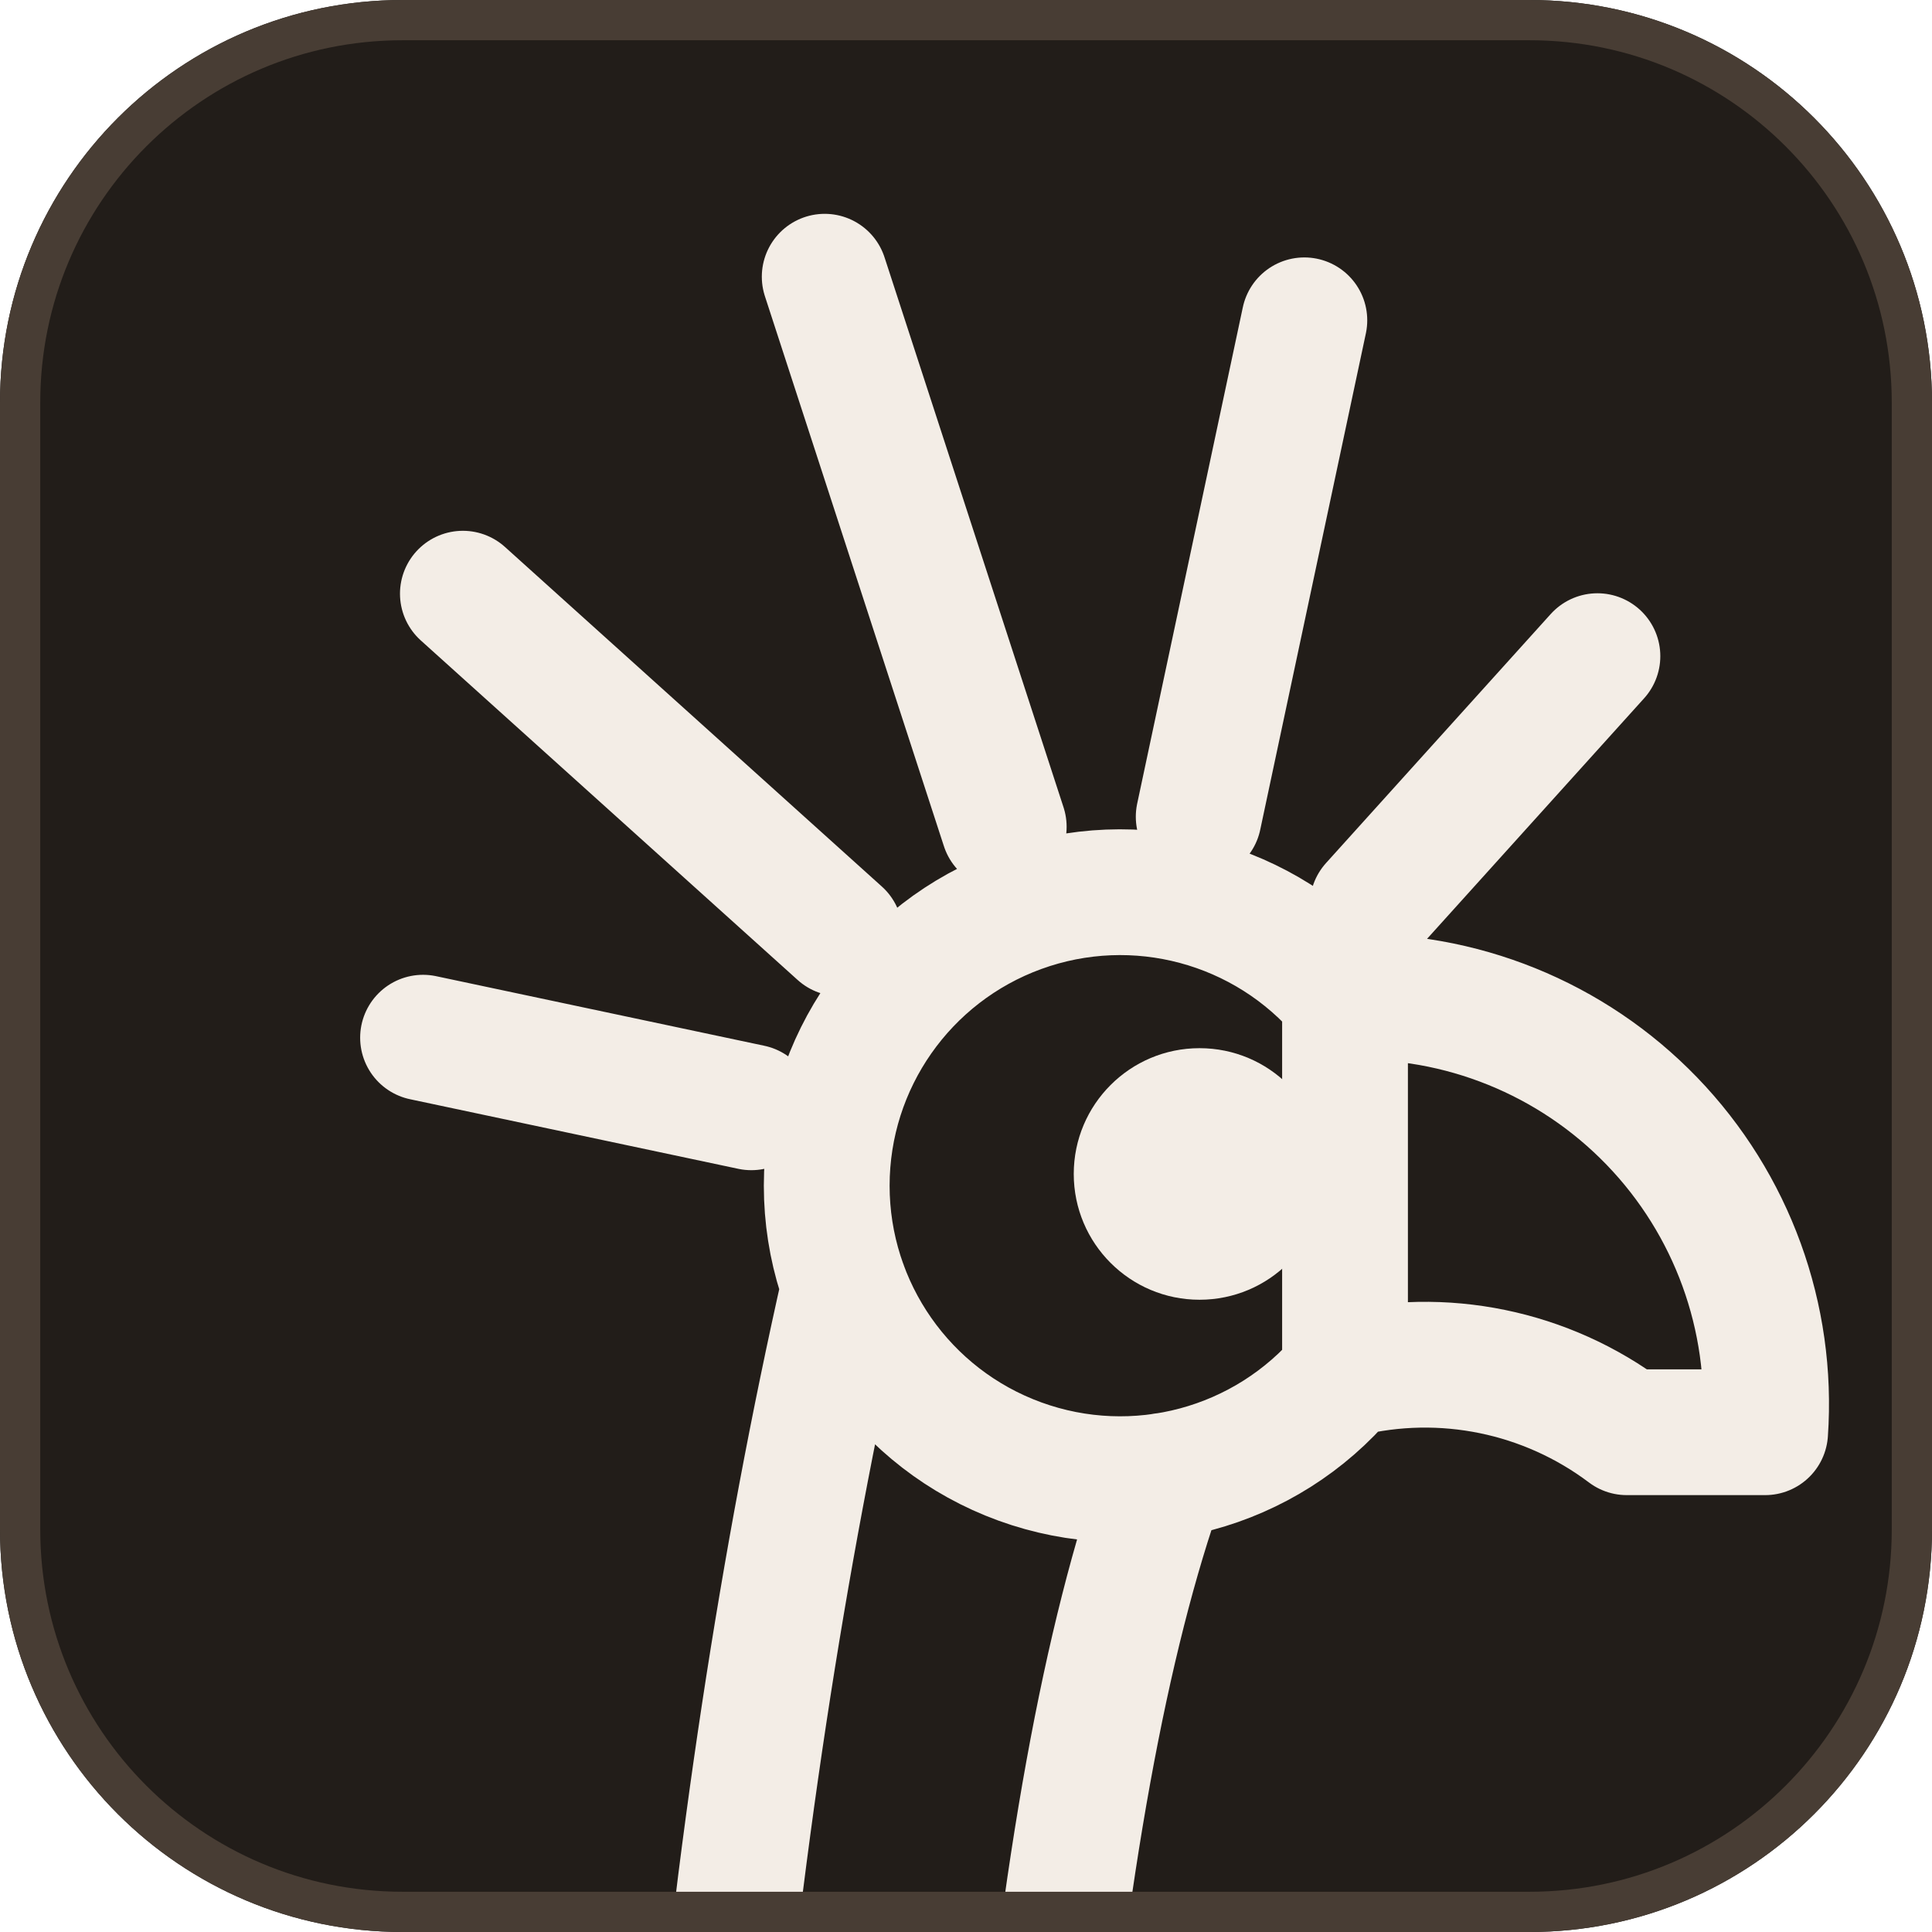
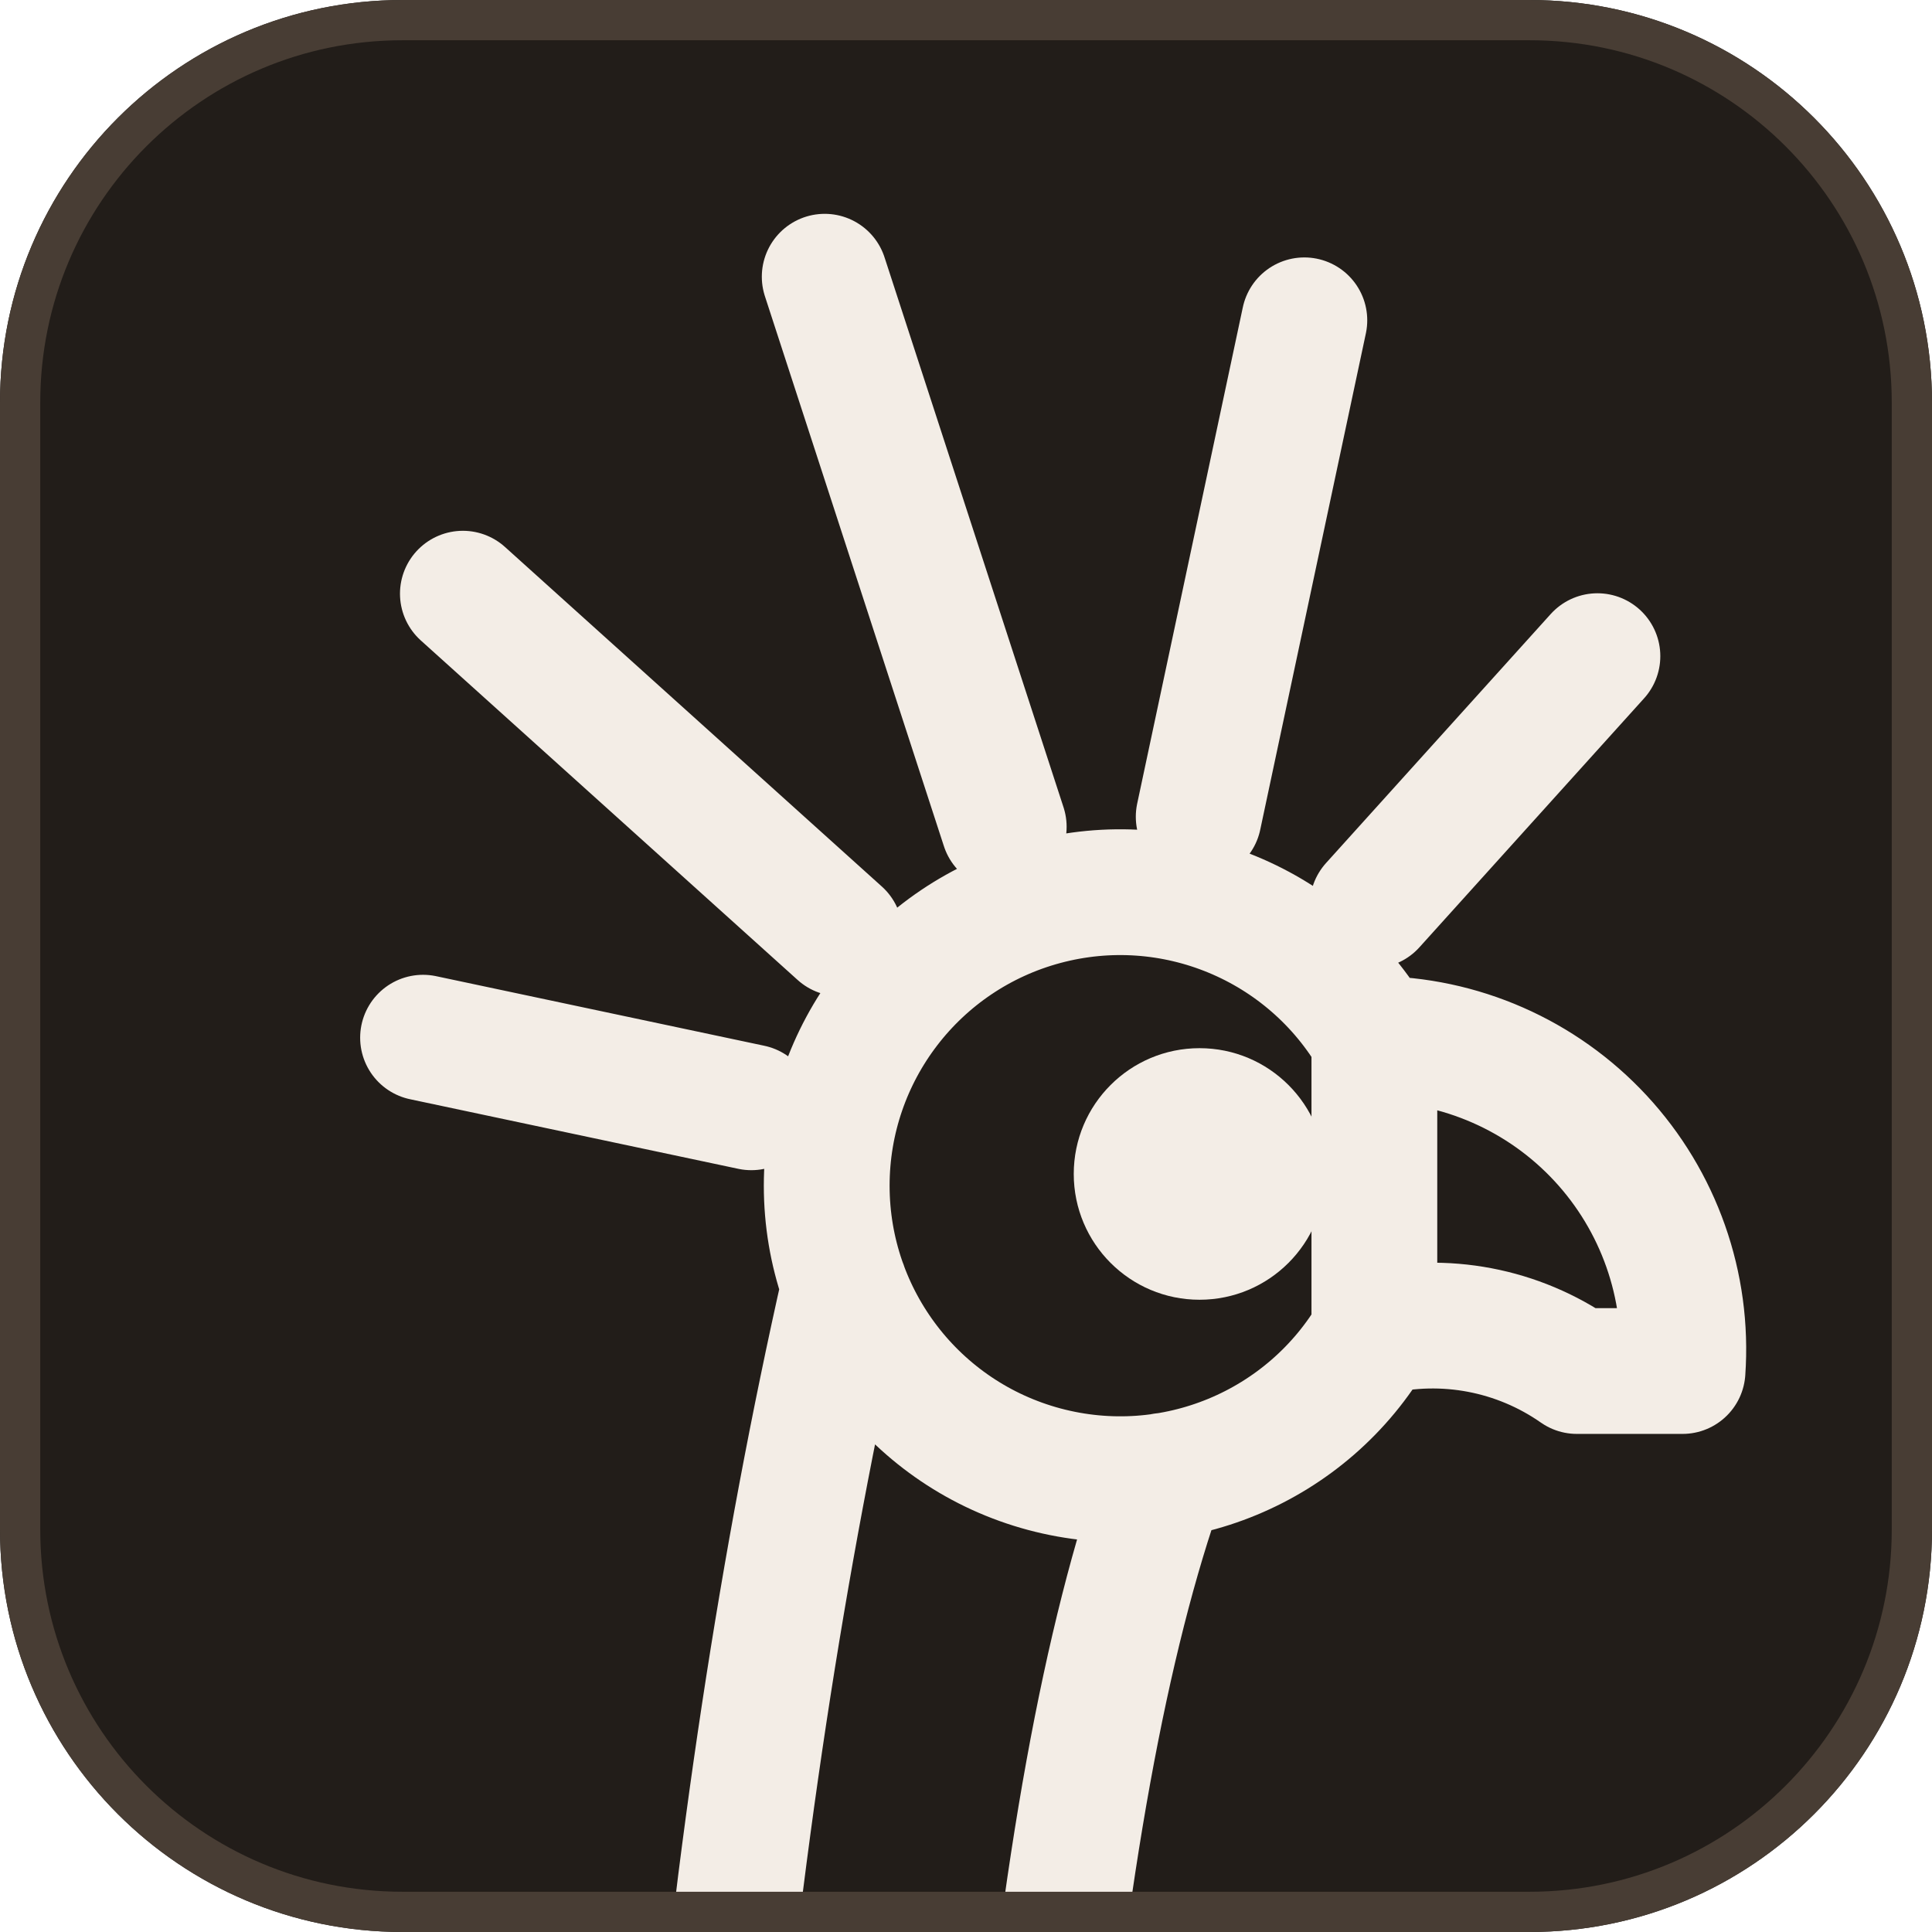
<svg xmlns="http://www.w3.org/2000/svg" viewBox="0 0 96 96">
  <defs>
    <clipPath id="t">
      <rect width="96" height="96" rx="20" />
    </clipPath>
  </defs>
  <rect width="96" height="96" rx="20" fill="#221d19" />
  <g clip-path="url(#t)">
    <svg x="4" y="6" width="90" height="90" viewBox="40 34 432 432">
      <g fill="none" stroke="#f3ede6" stroke-width="30" stroke-linecap="round" stroke-linejoin="round">
-         <path d="M200 269.3L121.7 252.7M221.1 227.8L131.2 146.8M260.2 202.4L217.5 71.2M306.7 200L331.9 81.6M348.2 221.1L401.8 161.7M341.6 243A70 70 0 1 0 341.6 333ZM341.6 243A97.1 97.1 0 0 1 441.8 346.8H408.8A80 80 0 0 0 341.6 333M222.2 311.9Q200 410 190 524M298.3 357.2Q277.6 415.1 268 524" />
+         <path d="M200 269.3L121.7 252.7M221.1 227.8L131.2 146.8M260.2 202.4L217.5 71.2M306.7 200L331.9 81.6M348.2 221.1L401.8 161.7M348.6 253A70 70 0 1 0 348.6 323ZM348.6 253A74 74 0 0 1 422.1 332.2H396.9A60 60 0 0 0 348.6 323M222.2 311.9Q200 410 190 524M298.3 357.2Q277.6 415.1 268 524" />
      </g>
      <circle cx="306.9" cy="285.2" r="30" fill="#f3ede6" />
    </svg>
  </g>
  <rect x="1" y="1" width="94" height="94" rx="19" fill="none" stroke="#483d34" stroke-width="2" />
</svg>
